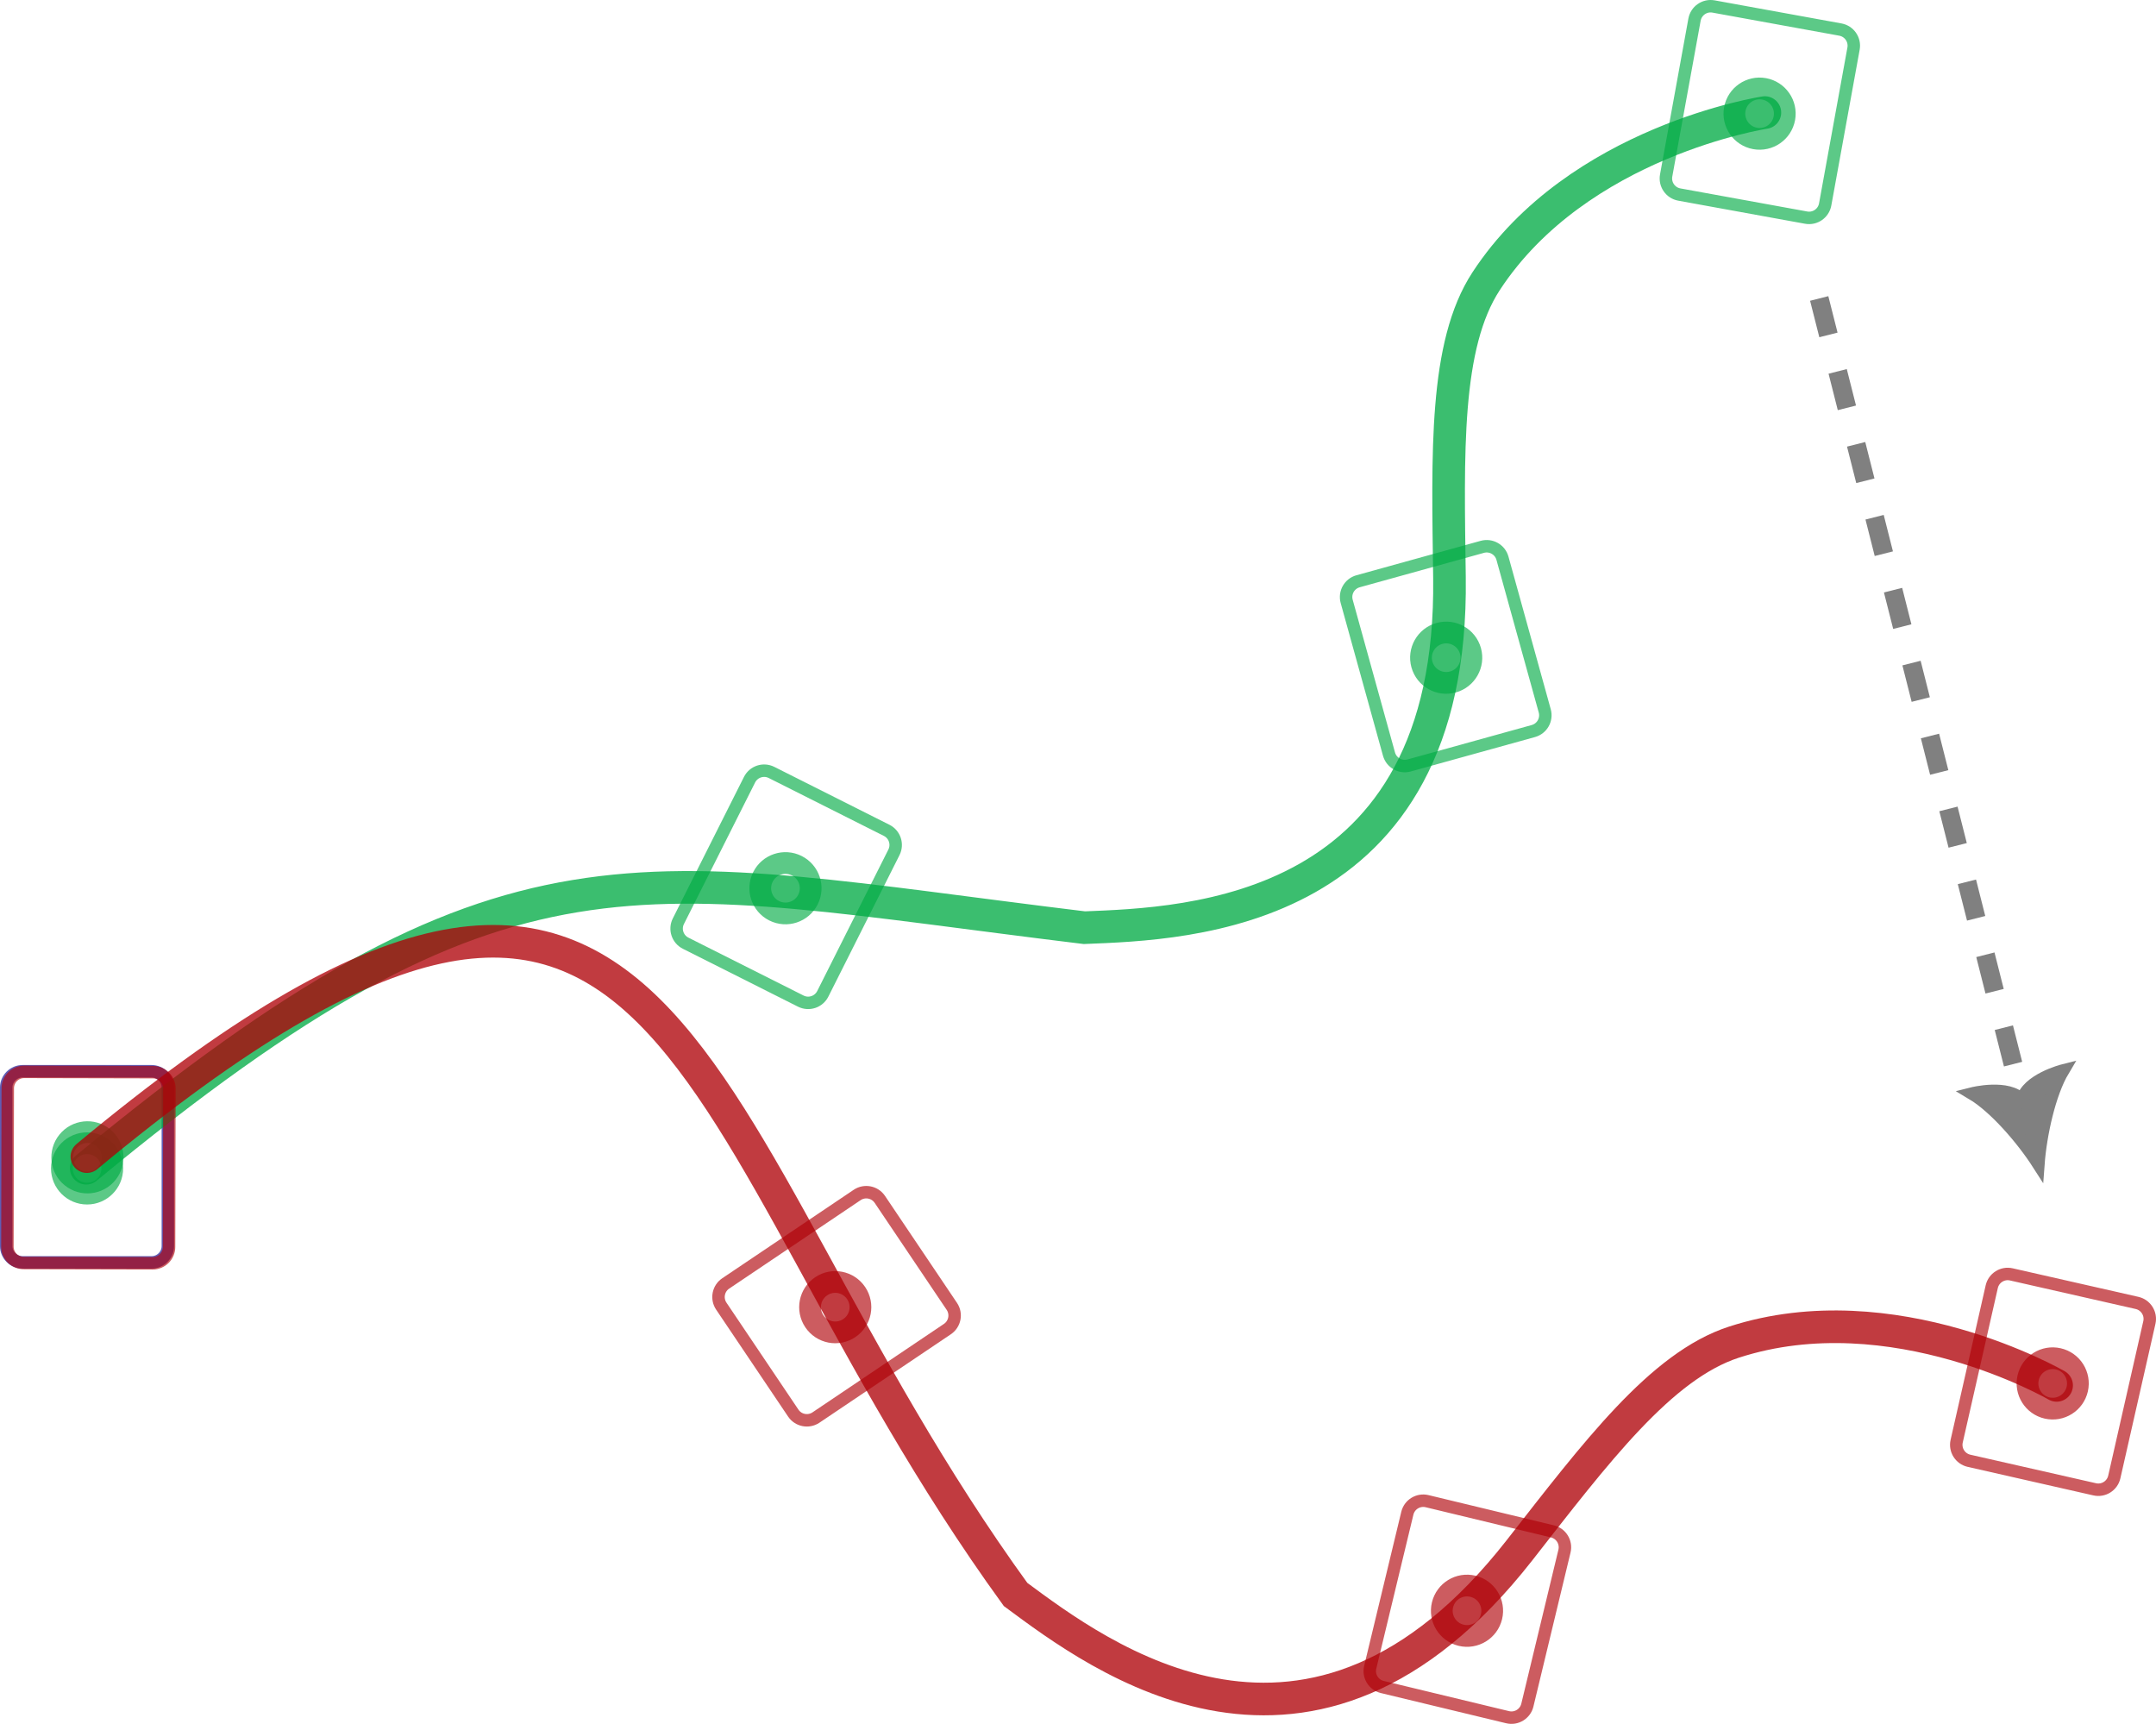
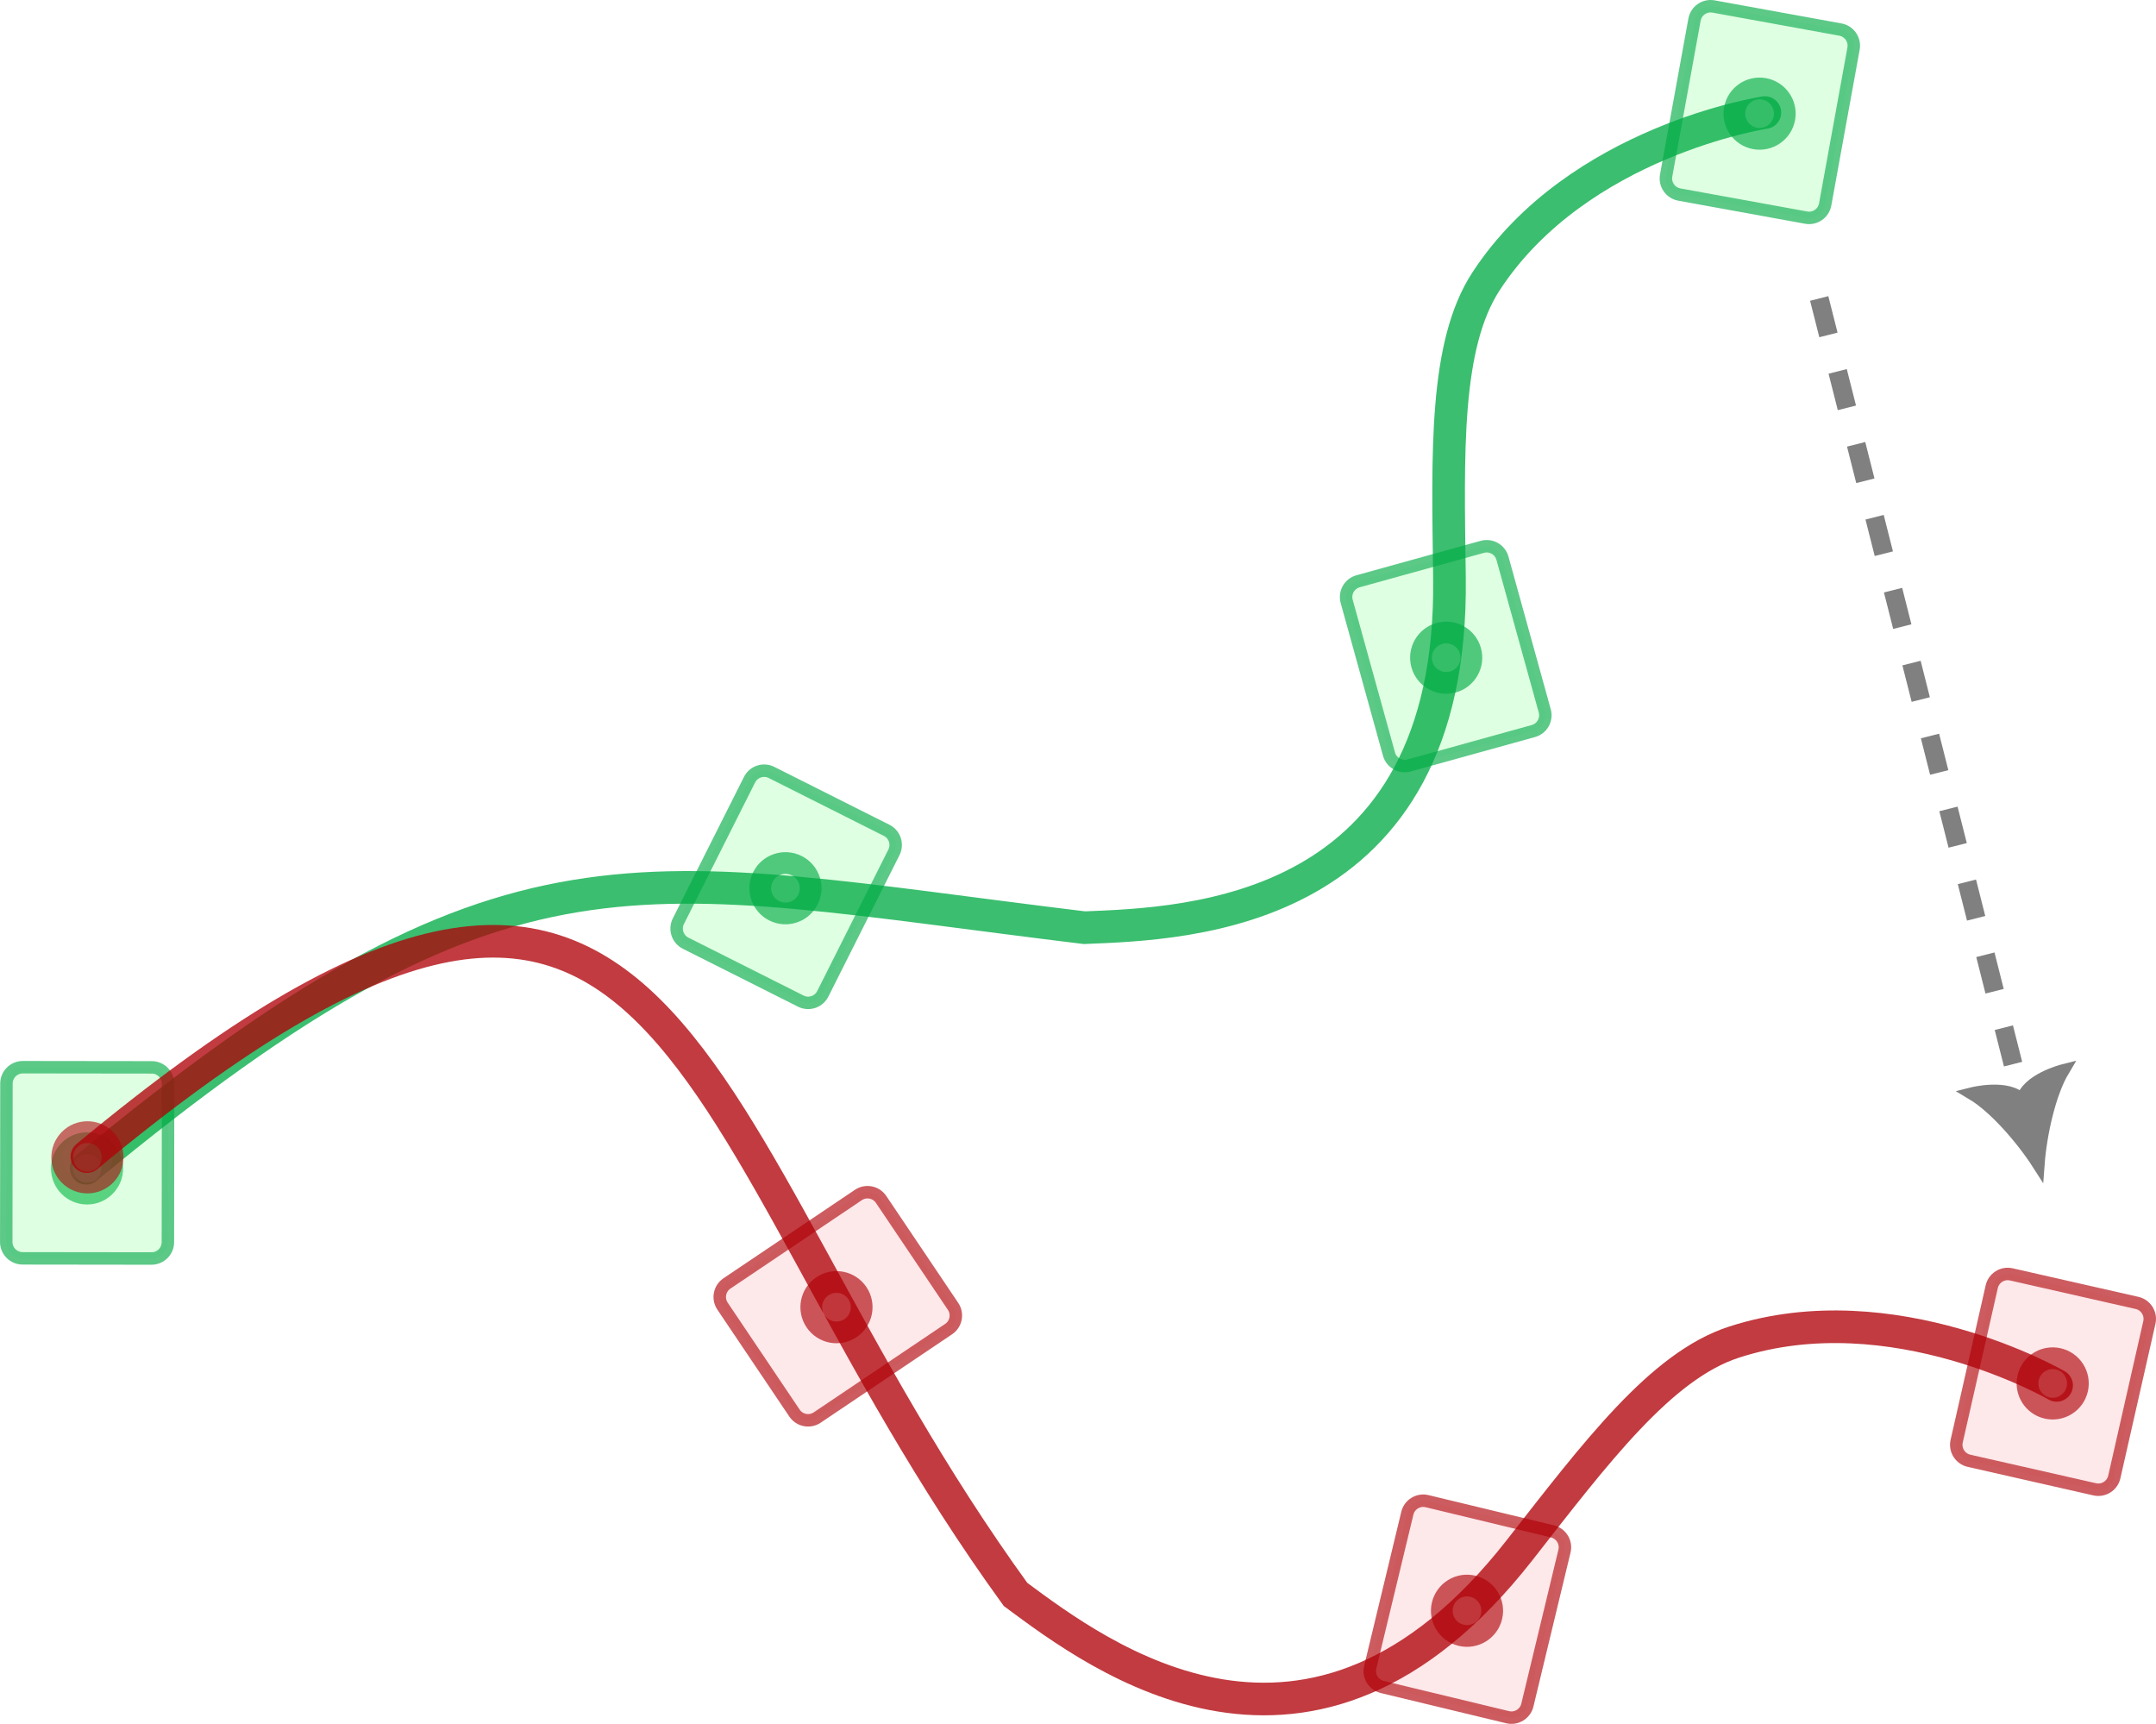
<svg xmlns="http://www.w3.org/2000/svg" width="99.172mm" height="79.292mm" viewBox="0 0 99.172 79.292" version="1.1" id="svg9568">
  <defs id="defs9565">
    <marker style="overflow:visible" id="Arrow5" refX="0" refY="0" orient="auto-start-reverse" markerWidth="5.887" markerHeight="6.609" viewBox="0 0 5.887 6.609" preserveAspectRatio="xMidYMid">
      <path transform="scale(0.5)" style="fill:context-stroke;fill-rule:evenodd;stroke:context-stroke;stroke-width:1pt" d="m 6,0 c -3,1 -7,3 -9,5 0,0 0,-4 2,-5 -2,-1 -2,-5 -2,-5 2,2 6,4 9,5 z" id="path8893" />
    </marker>
  </defs>
  <g id="layer1" transform="translate(-4.442967,-85.99566)">
-     <rect style="opacity:0.749;fill:none;fill-opacity:0.32;stroke:#08008b;stroke-width:0.573;stroke-linecap:round;stroke-dasharray:none;stroke-opacity:0.851" id="rect5627-4" width="7.435" height="8.792" x="4.729" y="135.269" rx="0.753" />
    <circle style="opacity:0.749;fill:none;fill-opacity:0.32;stroke:#00aa44;stroke-width:1;stroke-linecap:round;stroke-dasharray:none;stroke-opacity:0.851" id="path6047-8" cx="8.448" cy="139.739" r="1.159" />
-     <rect style="opacity:0.749;fill:none;fill-opacity:0.32;stroke:#00aa44;stroke-width:0.573;stroke-linecap:round;stroke-dasharray:none;stroke-opacity:0.851" id="rect5627-2-4" width="7.435" height="8.792" x="89.516" y="90.633" rx="0.753" transform="rotate(26.69508)" />
+     <rect style="opacity:0.749;fill:#52ff63;fill-opacity:0.24;stroke:#00aa44;stroke-width:0.573;stroke-linecap:round;stroke-dasharray:none;stroke-opacity:0.851" id="rect5627-2-4" width="7.435" height="8.792" x="89.516" y="90.633" rx="0.753" transform="rotate(26.69508)" />
+     <rect style="opacity:0.749;fill:#52ff63;fill-opacity:0.24;stroke:#00aa44;stroke-width:0.573;stroke-linecap:round;stroke-dasharray:none;stroke-opacity:0.851" id="rect5627-2-4-7" width="7.435" height="8.792" x="4.91" y="135.076" rx="0.753" transform="rotate(0.07183869)" />
    <circle style="opacity:0.749;fill:none;fill-opacity:0.32;stroke:#00aa44;stroke-width:1;stroke-linecap:round;stroke-dasharray:none;stroke-opacity:0.851" id="path6047-03-4" cx="93.235" cy="95.103" r="1.159" transform="rotate(26.69508)" />
-     <rect style="opacity:0.749;fill:none;fill-opacity:0.32;stroke:#00aa44;stroke-width:0.573;stroke-linecap:round;stroke-dasharray:none;stroke-opacity:0.851" id="rect5627-1-2" width="7.435" height="8.792" x="33.627" y="126.506" rx="0.753" transform="rotate(-15.48776)" />
+     <rect style="opacity:0.749;fill:#52ff63;fill-opacity:0.24;stroke:#00aa44;stroke-width:0.573;stroke-linecap:round;stroke-dasharray:none;stroke-opacity:0.851" id="rect5627-1-2" width="7.435" height="8.792" x="33.627" y="126.506" rx="0.753" transform="rotate(-15.48776)" />
    <circle style="opacity:0.749;fill:none;fill-opacity:0.32;stroke:#00aa44;stroke-width:1;stroke-linecap:round;stroke-dasharray:none;stroke-opacity:0.851" id="path6047-9-9" cx="37.346" cy="130.976" r="1.159" transform="rotate(-15.48776)" />
-     <rect style="opacity:0.749;fill:none;fill-opacity:0.32;stroke:#00aa44;stroke-width:0.573;stroke-linecap:round;stroke-dasharray:none;stroke-opacity:0.851" id="rect5627-65-9" width="7.435" height="8.792" x="96.615" y="69.992" rx="0.753" transform="rotate(10.31401)" />
+     <rect style="opacity:0.749;fill:#52ff63;fill-opacity:0.24;stroke:#00aa44;stroke-width:0.573;stroke-linecap:round;stroke-dasharray:none;stroke-opacity:0.851" id="rect5627-65-9" width="7.435" height="8.792" x="96.615" y="69.992" rx="0.753" transform="rotate(10.31401)" />
    <circle style="opacity:0.749;fill:none;fill-opacity:0.32;stroke:#00aa44;stroke-width:1;stroke-linecap:round;stroke-dasharray:none;stroke-opacity:0.851" id="path6047-7-5" cx="100.334" cy="74.462" r="1.159" transform="rotate(10.31401)" />
    <path style="opacity:0.9;mix-blend-mode:normal;fill:none;fill-opacity:0.32;stroke:#00aa44;stroke-width:1.5;stroke-linecap:round;stroke-dasharray:none;stroke-opacity:0.851" d="m 8.408,139.729 c 19.516,-16.109 25.165,-13.581 45.914,-11.063 4.75,-0.19 16.999,-0.531 16.794,-16.106 -0.075,-5.692 -0.241,-10.689 1.69,-13.636 4.222,-6.444 12.818,-7.751 12.818,-7.751" id="path186-5" />
-     <rect style="opacity:0.749;fill:none;fill-opacity:0.32;stroke:#af0006;stroke-width:0.573;stroke-linecap:round;stroke-dasharray:none;stroke-opacity:0.851" id="rect5627-4-7" width="7.435" height="8.792" x="5.105" y="135.285" rx="0.753" transform="rotate(0.1282544)" />
-     <circle style="opacity:0.749;fill:none;fill-opacity:0.32;stroke:#00aa44;stroke-width:1;stroke-linecap:round;stroke-dasharray:none;stroke-opacity:0.851" id="path6047-8-2" cx="93.816" cy="103.222" r="1.159" transform="rotate(38.78786)" />
-     <rect style="opacity:0.749;fill:none;fill-opacity:0.32;stroke:#af0006;stroke-width:0.573;stroke-linecap:round;stroke-dasharray:none;stroke-opacity:0.851" id="rect5627-2-4-6" width="7.435" height="8.792" x="141.44" y="41.546" rx="0.753" transform="rotate(56.0628)" />
-     <circle style="opacity:0.749;fill:none;fill-opacity:0.32;stroke:#af0006;stroke-width:1;stroke-linecap:round;stroke-dasharray:none;stroke-opacity:0.851" id="path6047-03-4-8" cx="145.159" cy="46.016" r="1.159" transform="rotate(56.0628)" />
-     <rect style="opacity:0.749;fill:none;fill-opacity:0.32;stroke:#af0006;stroke-width:0.573;stroke-linecap:round;stroke-dasharray:none;stroke-opacity:0.851" id="rect5627-1-2-9" width="7.435" height="8.792" x="103.707" y="134.309" rx="0.753" transform="rotate(13.54941)" />
+     <circle style="opacity:0.749;fill:#e5d2fd;fill-opacity:0.238;stroke:#b20b11;stroke-width:1;stroke-linecap:round;stroke-dasharray:none;stroke-opacity:0.808" id="path6047-8-2" cx="93.816" cy="103.222" r="1.159" transform="rotate(38.78786)" />
+     <rect style="opacity:0.749;fill:#f9818a;fill-opacity:0.24;stroke:#af0006;stroke-width:0.573;stroke-linecap:round;stroke-dasharray:none;stroke-opacity:0.851" id="rect5627-2-4-6" width="7.435" height="8.792" x="141.472" y="41.499" rx="0.753" transform="rotate(56.0628)" />
+     <circle style="opacity:0.749;fill:none;fill-opacity:0.32;stroke:#af0006;stroke-width:1;stroke-linecap:round;stroke-dasharray:none;stroke-opacity:0.851" id="path6047-03-4-8" cx="145.191" cy="45.969" r="1.159" transform="rotate(56.0628)" />
+     <rect style="opacity:0.749;fill:#f9818a;fill-opacity:0.24;stroke:#af0006;stroke-width:0.573;stroke-linecap:round;stroke-dasharray:none;stroke-opacity:0.851" id="rect5627-1-2-9" width="7.435" height="8.792" x="103.707" y="134.309" rx="0.753" transform="rotate(13.54941)" />
    <circle style="opacity:0.749;fill:none;fill-opacity:0.32;stroke:#af0006;stroke-width:1;stroke-linecap:round;stroke-dasharray:none;stroke-opacity:0.851" id="path6047-9-9-2" cx="107.426" cy="138.779" r="1.159" transform="rotate(13.54941)" />
-     <rect style="opacity:0.749;fill:none;fill-opacity:0.32;stroke:#af0006;stroke-width:0.573;stroke-linecap:round;stroke-dasharray:none;stroke-opacity:0.851" id="rect5627-65-9-8" width="7.435" height="8.792" x="125.82" y="119.555" rx="0.753" transform="rotate(12.79205)" />
+     <rect style="opacity:0.749;fill:#f9818a;fill-opacity:0.24;stroke:#af0006;stroke-width:0.573;stroke-linecap:round;stroke-dasharray:none;stroke-opacity:0.851" id="rect5627-65-9-8" width="7.435" height="8.792" x="125.82" y="119.555" rx="0.753" transform="rotate(12.79205)" />
    <circle style="opacity:0.749;fill:none;fill-opacity:0.32;stroke:#af0006;stroke-width:1;stroke-linecap:round;stroke-dasharray:none;stroke-opacity:0.851" id="path6047-7-5-5" cx="129.539" cy="124.025" r="1.159" transform="rotate(12.79205)" />
    <path style="opacity:0.9;mix-blend-mode:normal;fill:none;fill-opacity:0.32;stroke:#af0006;stroke-width:1.5;stroke-linecap:round;stroke-dasharray:none;stroke-opacity:0.851" d="m 8.439,139.196 c 27.701,-23.029 27.004,-1.536 42.718,20.139 3.821,2.828 13.583,10.235 23.18,-2.033 3.507,-4.484 6.508,-8.482 9.86,-9.571 7.327,-2.378 14.847,1.988 14.847,1.988" id="path186-5-9" />
    <path style="fill:none;stroke:#808080;stroke-width:0.865;stroke-linecap:butt;stroke-linejoin:miter;stroke-dasharray:1.73, 1.73;stroke-dashoffset:0;stroke-opacity:1;marker-end:url(#Arrow5)" d="m 88.123,99.724 9.444,37.298" id="path8043" />
  </g>
</svg>
